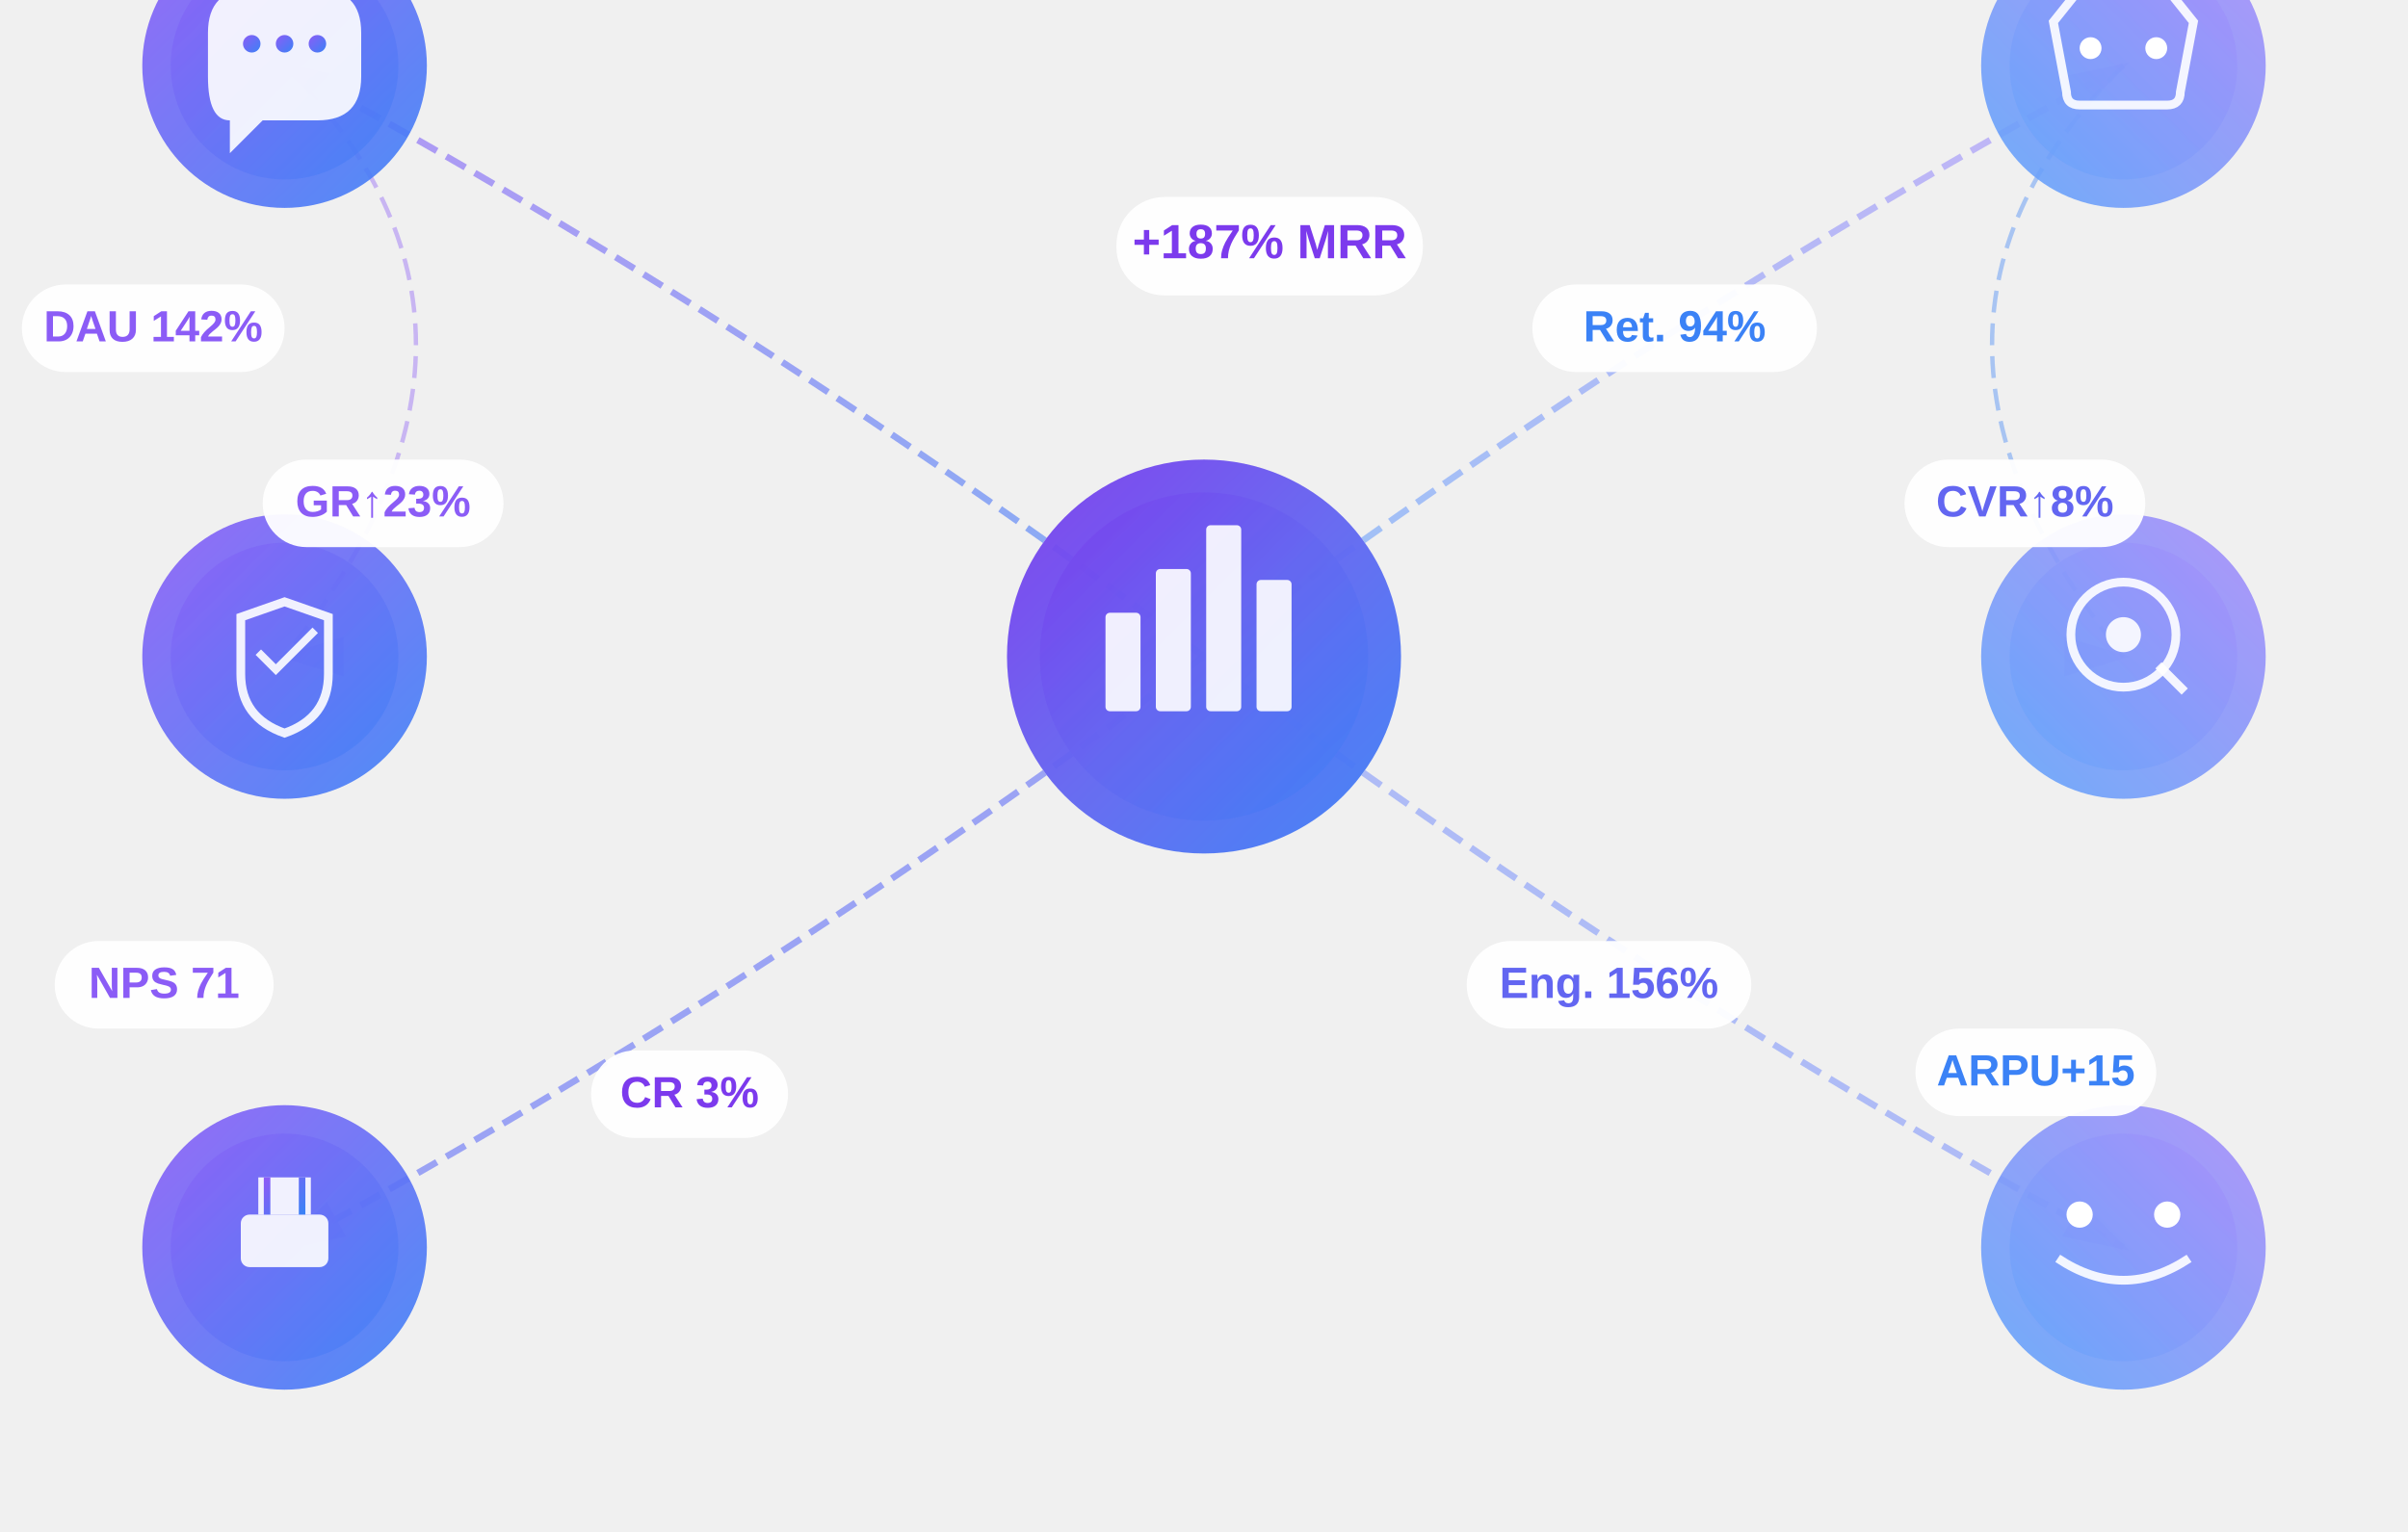
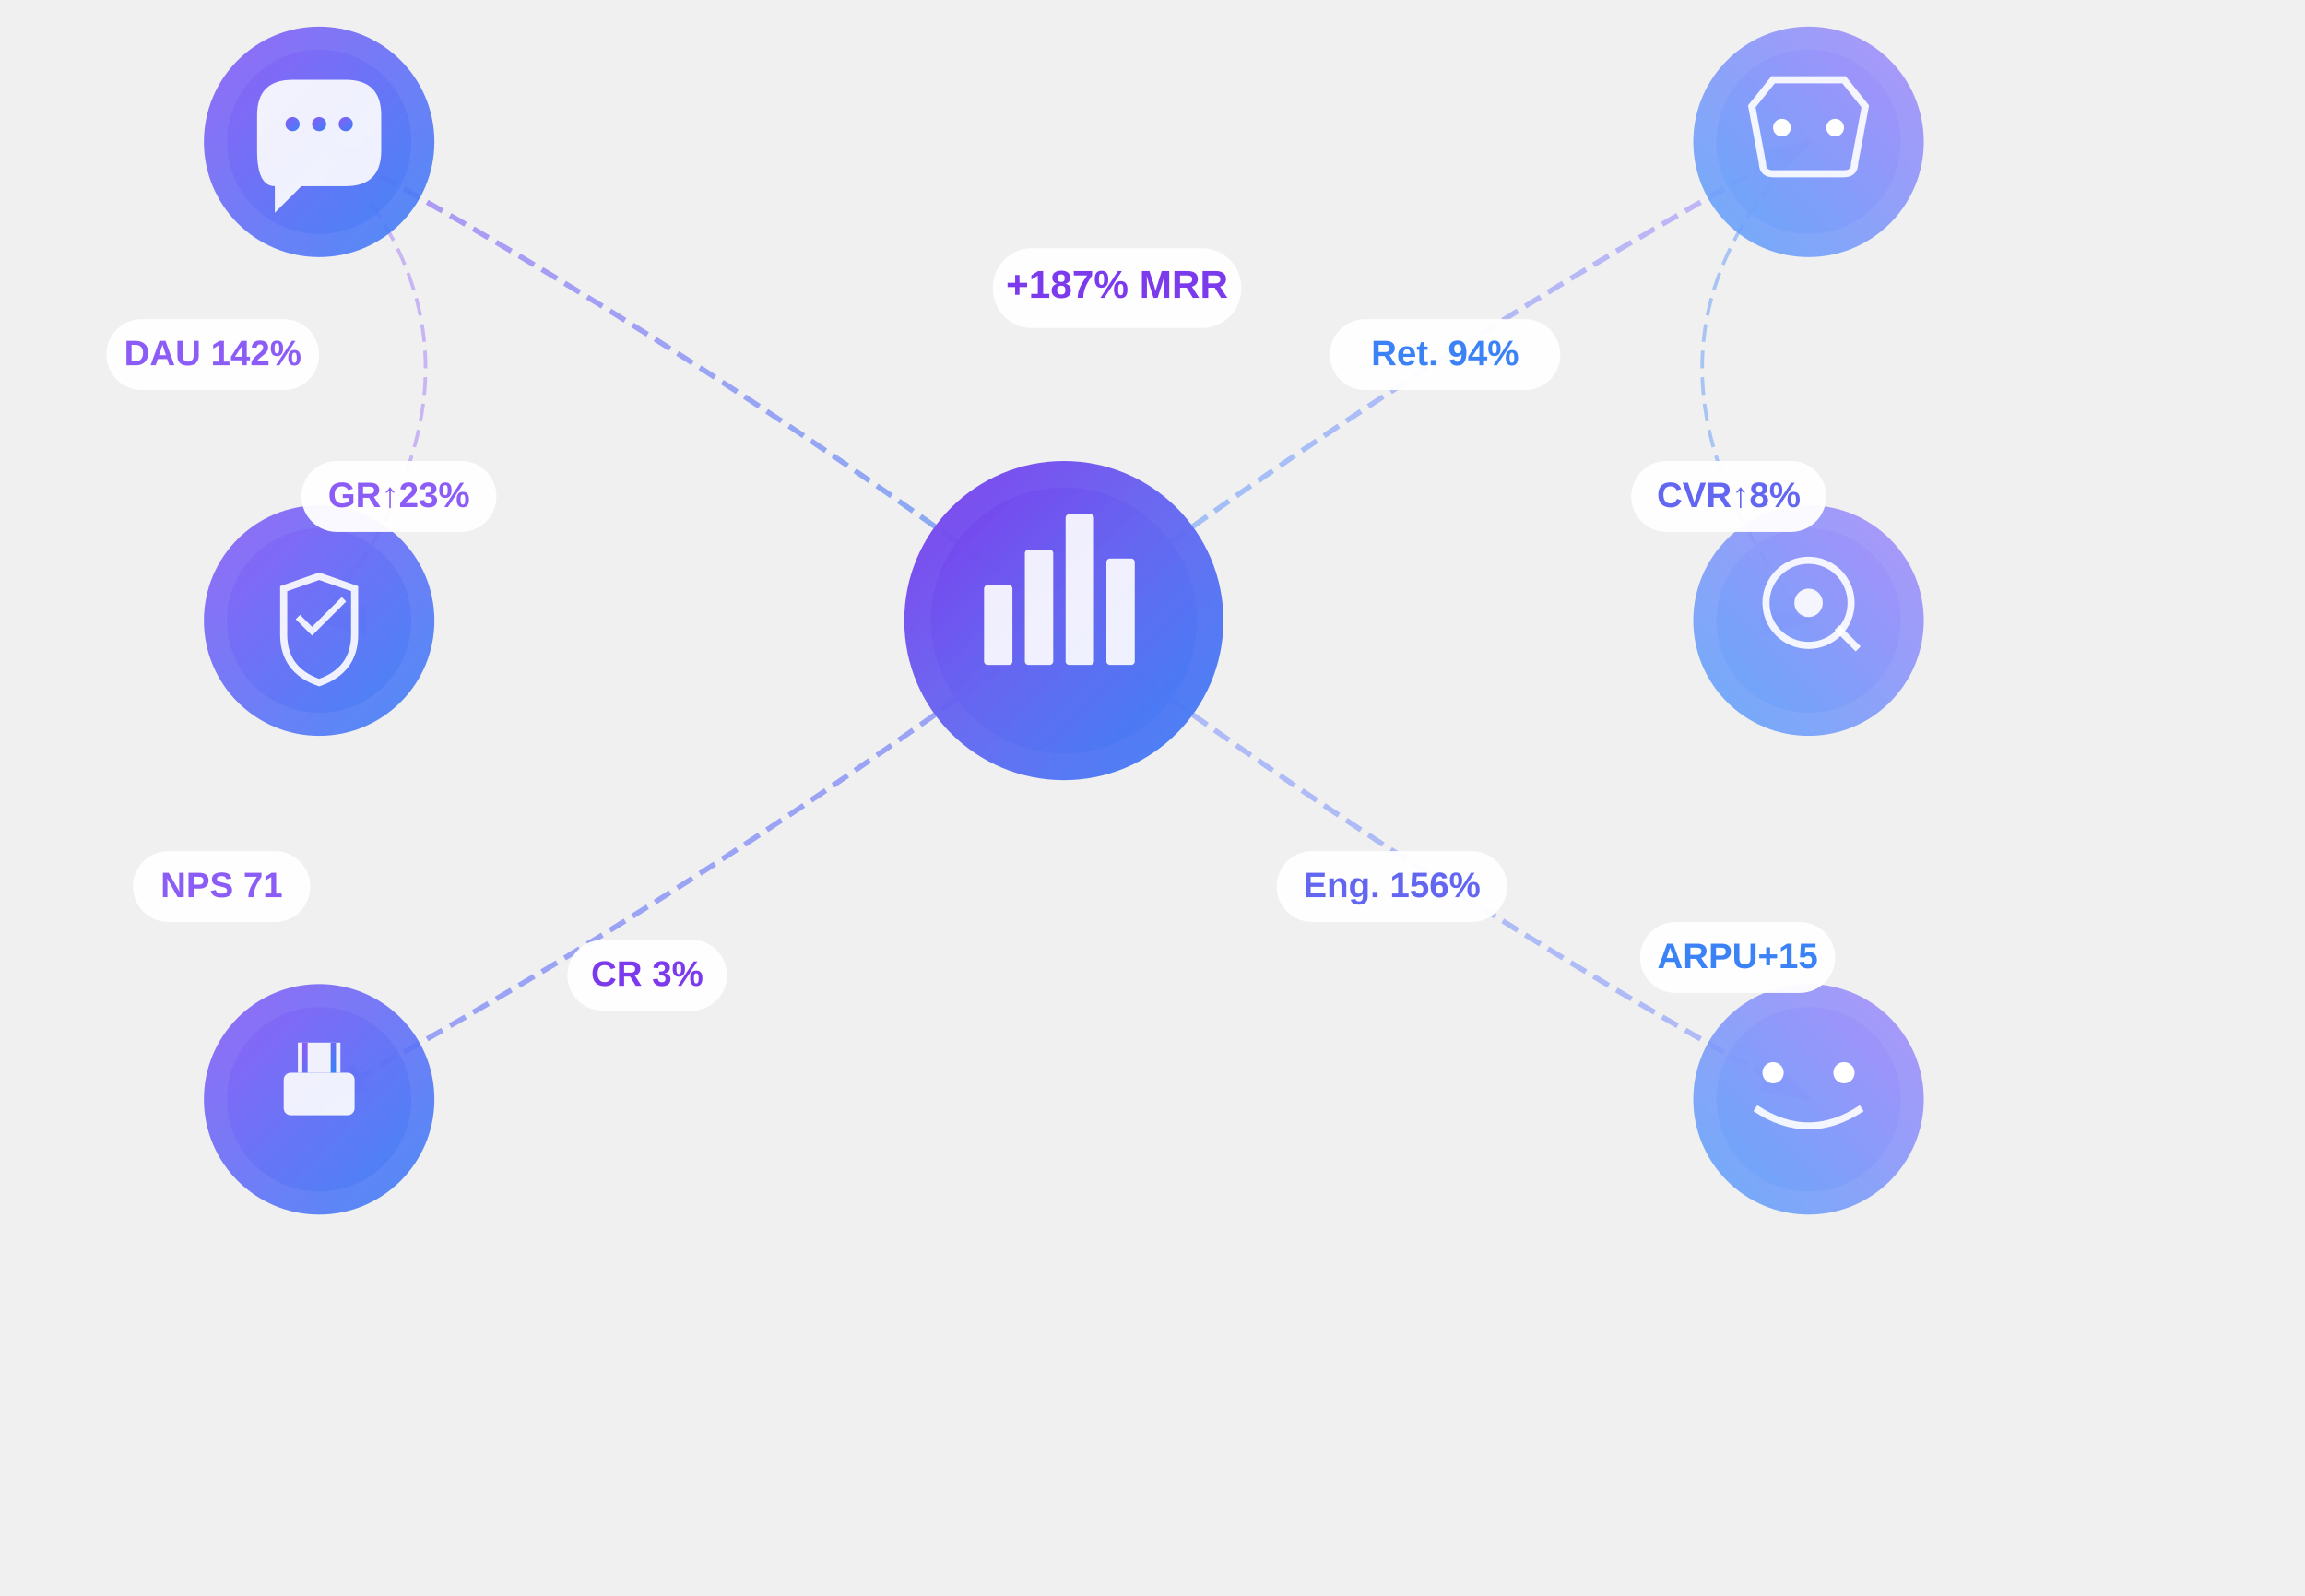
- <svg xmlns="http://www.w3.org/2000/svg" viewBox="150 150 1100 700">
+ <svg xmlns="http://www.w3.org/2000/svg" viewBox="100 100 1300 900">
  <defs>
    <linearGradient id="purpleBlue1" x1="0%" y1="0%" x2="100%" y2="100%">
      <stop offset="0%" style="stop-color:#8b5cf6;stop-opacity:1" />
      <stop offset="100%" style="stop-color:#3b82f6;stop-opacity:1" />
    </linearGradient>
    <linearGradient id="purpleBlue2" x1="100%" y1="0%" x2="0%" y2="100%">
      <stop offset="0%" style="stop-color:#a78bfa;stop-opacity:1" />
      <stop offset="100%" style="stop-color:#60a5fa;stop-opacity:1" />
    </linearGradient>
    <linearGradient id="centerGradient" x1="0%" y1="0%" x2="100%" y2="100%">
      <stop offset="0%" style="stop-color:#7c3aed;stop-opacity:1" />
      <stop offset="50%" style="stop-color:#6366f1;stop-opacity:1" />
      <stop offset="100%" style="stop-color:#3b82f6;stop-opacity:1" />
    </linearGradient>
    <marker id="arrowhead" markerWidth="10" markerHeight="10" refX="9" refY="3" orient="auto">
      <polygon points="0 0, 10 3, 0 6" fill="#8b5cf6" opacity="0.7" />
    </marker>
  </defs>
  <style>
    @keyframes flowLine {
      0% { stroke-dashoffset: 1000; }
      100% { stroke-dashoffset: 0; }
    }
    
    @keyframes float {
      0%, 100% { transform: translateY(0px); }
      50% { transform: translateY(-5px); }
    }
    
    .flow-line { 
      stroke-dasharray: 10 5;
      animation: flowLine 20s linear infinite;
    }
    .metric { animation: float 4s ease-in-out infinite; }
    .metric:nth-child(2n) { animation-delay: 0.5s; }
    .metric:nth-child(3n) { animation-delay: 1s; }
  </style>
  <path class="flow-line" d="M 700 450 Q 500 300 280 180" stroke="url(#purpleBlue1)" stroke-width="3" fill="none" opacity="0.6" marker-end="url(#arrowhead)" />
  <path class="flow-line" d="M 700 450 Q 900 300 1120 180" stroke="url(#purpleBlue2)" stroke-width="3" fill="none" opacity="0.6" marker-end="url(#arrowhead)" />
  <path class="flow-line" d="M 700 450 Q 500 450 280 450" stroke="url(#purpleBlue1)" stroke-width="3" fill="none" opacity="0.6" marker-end="url(#arrowhead)" />
  <path class="flow-line" d="M 700 450 Q 900 450 1120 450" stroke="url(#purpleBlue2)" stroke-width="3" fill="none" opacity="0.6" marker-end="url(#arrowhead)" />
  <path class="flow-line" d="M 700 450 Q 500 600 280 720" stroke="url(#purpleBlue1)" stroke-width="3" fill="none" opacity="0.6" marker-end="url(#arrowhead)" />
  <path class="flow-line" d="M 700 450 Q 900 600 1120 720" stroke="url(#purpleBlue2)" stroke-width="3" fill="none" opacity="0.6" marker-end="url(#arrowhead)" />
  <path class="flow-line" d="M 280 180 Q 400 300 280 450" stroke="#8b5cf6" stroke-width="2" fill="none" opacity="0.4" />
  <path class="flow-line" d="M 1120 180 Q 1000 300 1120 450" stroke="#3b82f6" stroke-width="2" fill="none" opacity="0.4" />
  <g id="centerNode">
    <circle cx="700" cy="450" r="90" fill="url(#centerGradient)" opacity="0.95" />
    <circle cx="700" cy="450" r="75" fill="url(#centerGradient)" opacity="0.7" />
    <rect x="655" y="430" width="16" height="45" fill="white" opacity="0.9" rx="2" />
    <rect x="678" y="410" width="16" height="65" fill="white" opacity="0.9" rx="2" />
    <rect x="701" y="390" width="16" height="85" fill="white" opacity="0.9" rx="2" />
    <rect x="724" y="415" width="16" height="60" fill="white" opacity="0.9" rx="2" />
  </g>
  <g id="node1">
    <circle cx="280" cy="180" r="65" fill="url(#purpleBlue1)" opacity="0.9" />
    <circle cx="280" cy="180" r="52" fill="url(#purpleBlue1)" opacity="0.6" />
    <path d="M 245 165 Q 245 145 265 145 L 295 145 Q 315 145 315 165 L 315 185 Q 315 205 295 205 L 270 205 L 255 220 L 255 205 Q 245 205 245 185 Z" fill="white" opacity="0.9" />
    <circle cx="265" cy="170" r="4" fill="url(#purpleBlue1)" />
    <circle cx="280" cy="170" r="4" fill="url(#purpleBlue1)" />
    <circle cx="295" cy="170" r="4" fill="url(#purpleBlue1)" />
  </g>
  <g id="node2">
    <circle cx="1120" cy="180" r="65" fill="url(#purpleBlue2)" opacity="0.9" />
    <circle cx="1120" cy="180" r="52" fill="url(#purpleBlue2)" opacity="0.6" />
    <path d="M 1088 160 L 1100 145 L 1140 145 L 1152 160 L 1146 192 Q 1146 198 1140 198 L 1100 198 Q 1094 198 1094 192 Z" fill="none" stroke="white" stroke-width="4" opacity="0.9" />
    <circle cx="1105" cy="172" r="5" fill="white" />
    <circle cx="1135" cy="172" r="5" fill="white" />
  </g>
  <g id="node3">
    <circle cx="280" cy="450" r="65" fill="url(#purpleBlue1)" opacity="0.9" />
    <circle cx="280" cy="450" r="52" fill="url(#purpleBlue1)" opacity="0.6" />
    <path d="M 280 425 L 260 432 L 260 458 Q 260 478 280 485 Q 300 478 300 458 L 300 432 Z" fill="none" stroke="white" stroke-width="4" opacity="0.9" />
    <path d="M 268 448 L 276 456 L 294 438" fill="none" stroke="white" stroke-width="3.5" opacity="0.9" />
  </g>
  <g id="node4">
    <circle cx="1120" cy="450" r="65" fill="url(#purpleBlue2)" opacity="0.9" />
    <circle cx="1120" cy="450" r="52" fill="url(#purpleBlue2)" opacity="0.6" />
    <circle cx="1120" cy="440" r="24" fill="none" stroke="white" stroke-width="4" opacity="0.9" />
    <circle cx="1120" cy="440" r="8" fill="white" opacity="0.9" />
    <path d="M 1136 454 L 1148 466" stroke="white" stroke-width="4" opacity="0.9" />
  </g>
  <g id="node5">
    <circle cx="280" cy="720" r="65" fill="url(#purpleBlue1)" opacity="0.9" />
    <circle cx="280" cy="720" r="52" fill="url(#purpleBlue1)" opacity="0.6" />
    <rect x="260" y="705" width="40" height="24" rx="4" fill="white" opacity="0.9" />
    <rect x="268" y="688" width="24" height="17" fill="white" opacity="0.9" />
    <path d="M 272 705 L 272 688 M 288 705 L 288 688" stroke="url(#purpleBlue1)" stroke-width="3" />
  </g>
  <g id="node6">
    <circle cx="1120" cy="720" r="65" fill="url(#purpleBlue2)" opacity="0.9" />
    <circle cx="1120" cy="720" r="52" fill="url(#purpleBlue2)" opacity="0.6" />
    <circle cx="1100" cy="705" r="6" fill="white" />
    <circle cx="1140" cy="705" r="6" fill="white" />
    <path d="M 1090 725 Q 1120 745 1150 725" fill="none" stroke="white" stroke-width="4" opacity="0.9" />
  </g>
  <g class="metric" id="metric1">
    <rect x="660" y="240" width="140" height="45" rx="22" fill="white" opacity="0.95" />
    <text x="730" y="268" font-family="Arial, sans-serif" font-size="22" font-weight="700" fill="#7c3aed" text-anchor="middle">+187% MRR</text>
  </g>
  <g class="metric" id="metric2">
    <rect x="160" y="280" width="120" height="40" rx="20" fill="white" opacity="0.95" />
    <text x="220" y="306" font-family="Arial, sans-serif" font-size="20" font-weight="600" fill="#8b5cf6" text-anchor="middle">DAU 142%</text>
  </g>
  <g class="metric" id="metric3">
    <rect x="850" y="280" width="130" height="40" rx="20" fill="white" opacity="0.95" />
    <text x="915" y="306" font-family="Arial, sans-serif" font-size="20" font-weight="600" fill="#3b82f6" text-anchor="middle">Ret. 94%</text>
  </g>
  <g class="metric" id="metric4">
    <rect x="1020" y="360" width="110" height="40" rx="20" fill="white" opacity="0.95" />
    <text x="1075" y="386" font-family="Arial, sans-serif" font-size="20" font-weight="600" fill="#6366f1" text-anchor="middle">CVR↑8%</text>
  </g>
  <g class="metric" id="metric5">
    <rect x="175" y="580" width="100" height="40" rx="20" fill="white" opacity="0.95" />
    <text x="225" y="606" font-family="Arial, sans-serif" font-size="20" font-weight="600" fill="#8b5cf6" text-anchor="middle">NPS 71</text>
  </g>
  <g class="metric" id="metric6">
    <rect x="1025" y="620" width="110" height="40" rx="20" fill="white" opacity="0.95" />
    <text x="1080" y="646" font-family="Arial, sans-serif" font-size="20" font-weight="600" fill="#3b82f6" text-anchor="middle">ARPU+15</text>
  </g>
  <g class="metric" id="metric7">
    <rect x="420" y="630" width="90" height="40" rx="20" fill="white" opacity="0.95" />
    <text x="465" y="656" font-family="Arial, sans-serif" font-size="20" font-weight="600" fill="#7c3aed" text-anchor="middle">CR 3%</text>
  </g>
  <g class="metric" id="metric8">
    <rect x="270" y="360" width="110" height="40" rx="20" fill="white" opacity="0.95" />
    <text x="325" y="386" font-family="Arial, sans-serif" font-size="20" font-weight="600" fill="#8b5cf6" text-anchor="middle">GR↑23%</text>
  </g>
  <g class="metric" id="metric9">
    <rect x="820" y="580" width="130" height="40" rx="20" fill="white" opacity="0.95" />
    <text x="885" y="606" font-family="Arial, sans-serif" font-size="20" font-weight="600" fill="#6366f1" text-anchor="middle">Eng. 156%</text>
  </g>
</svg>
